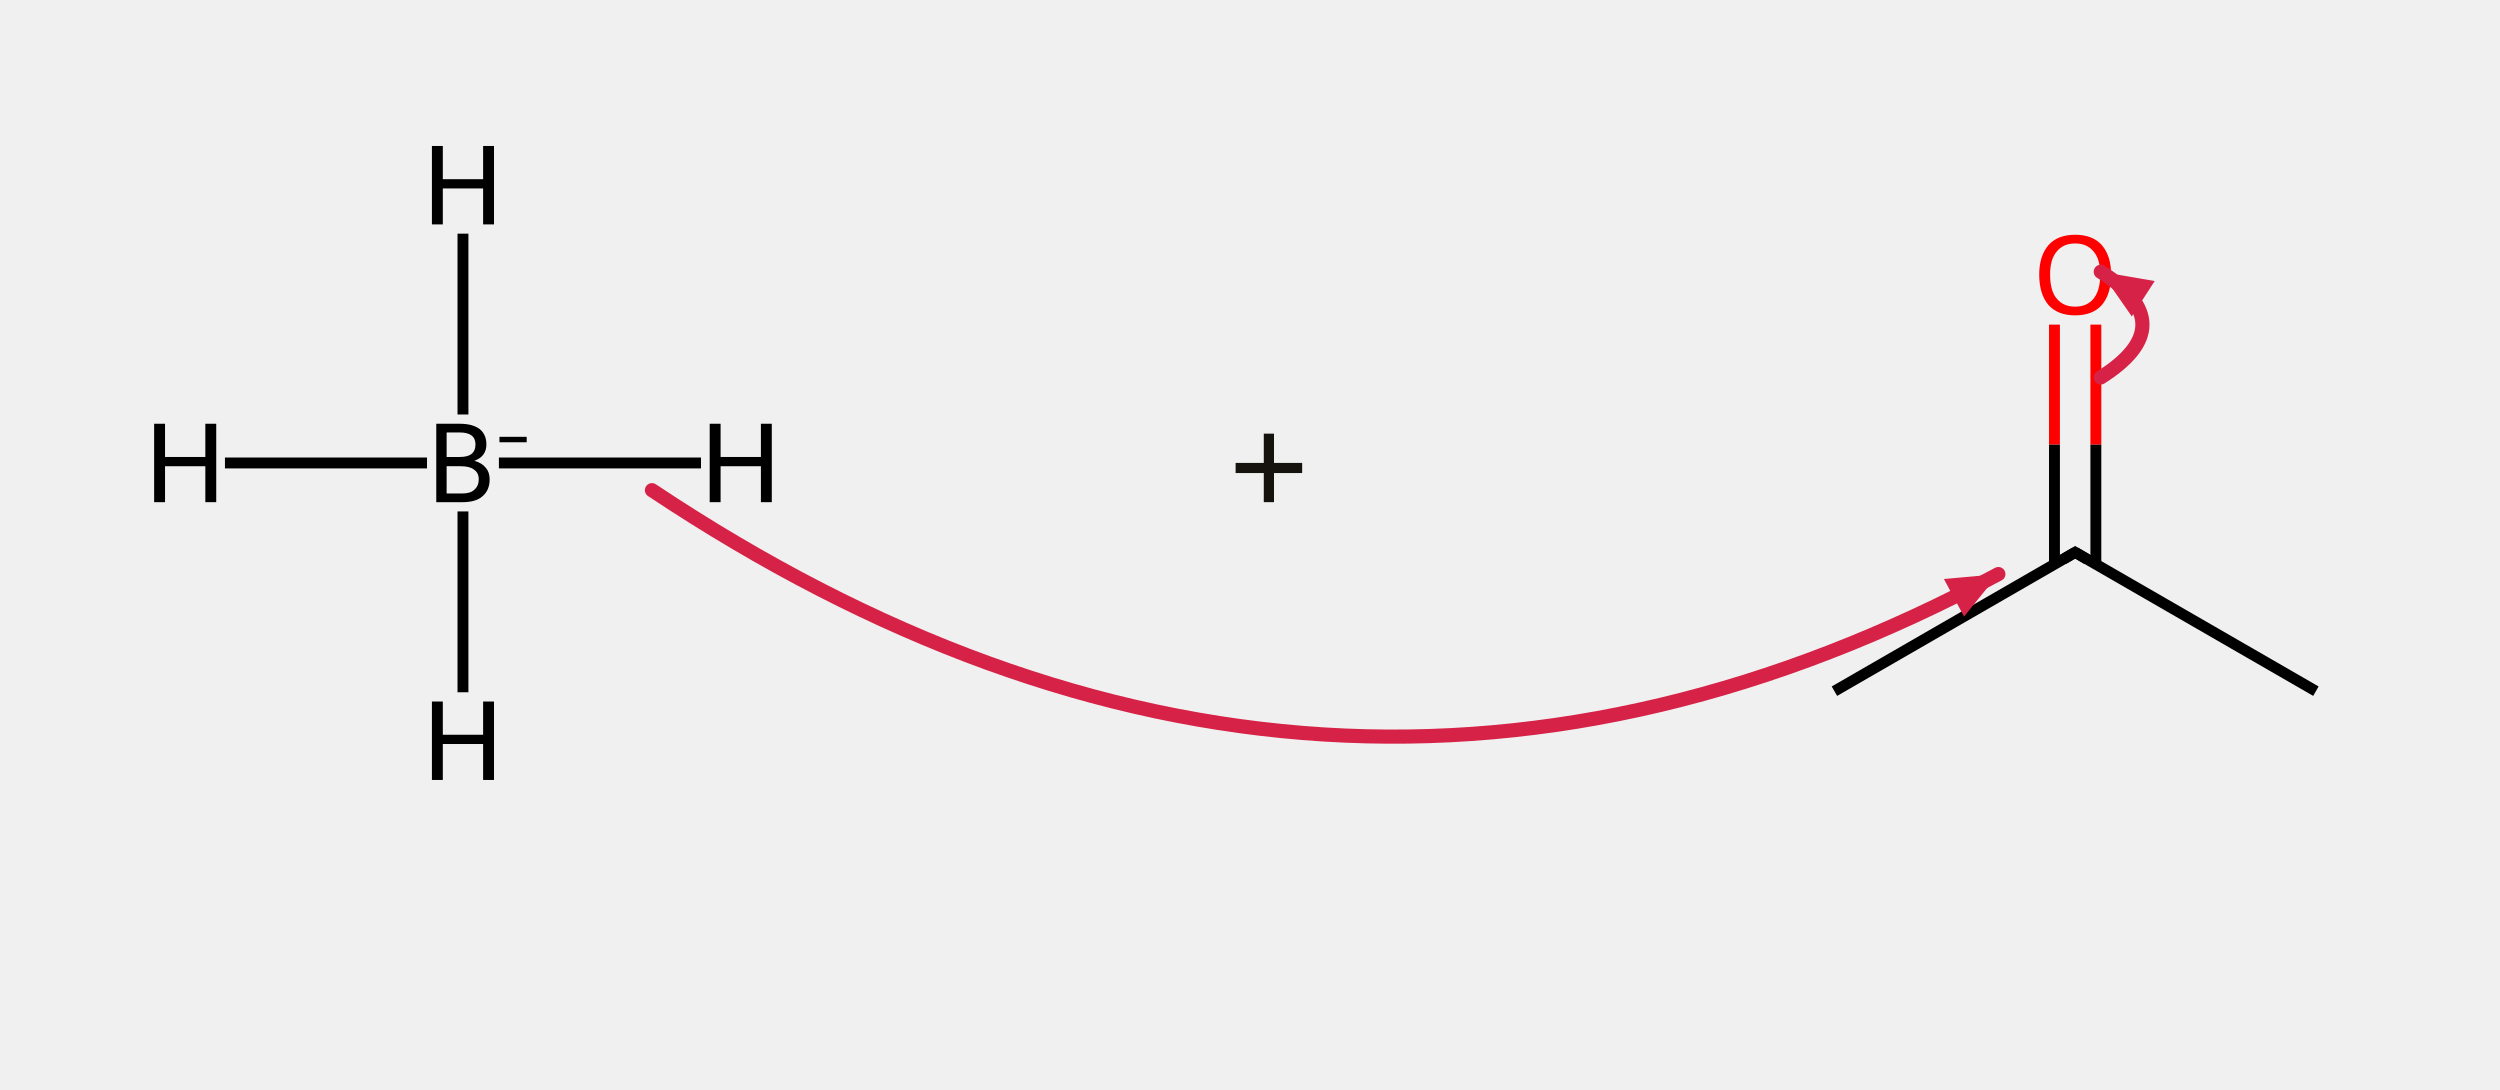
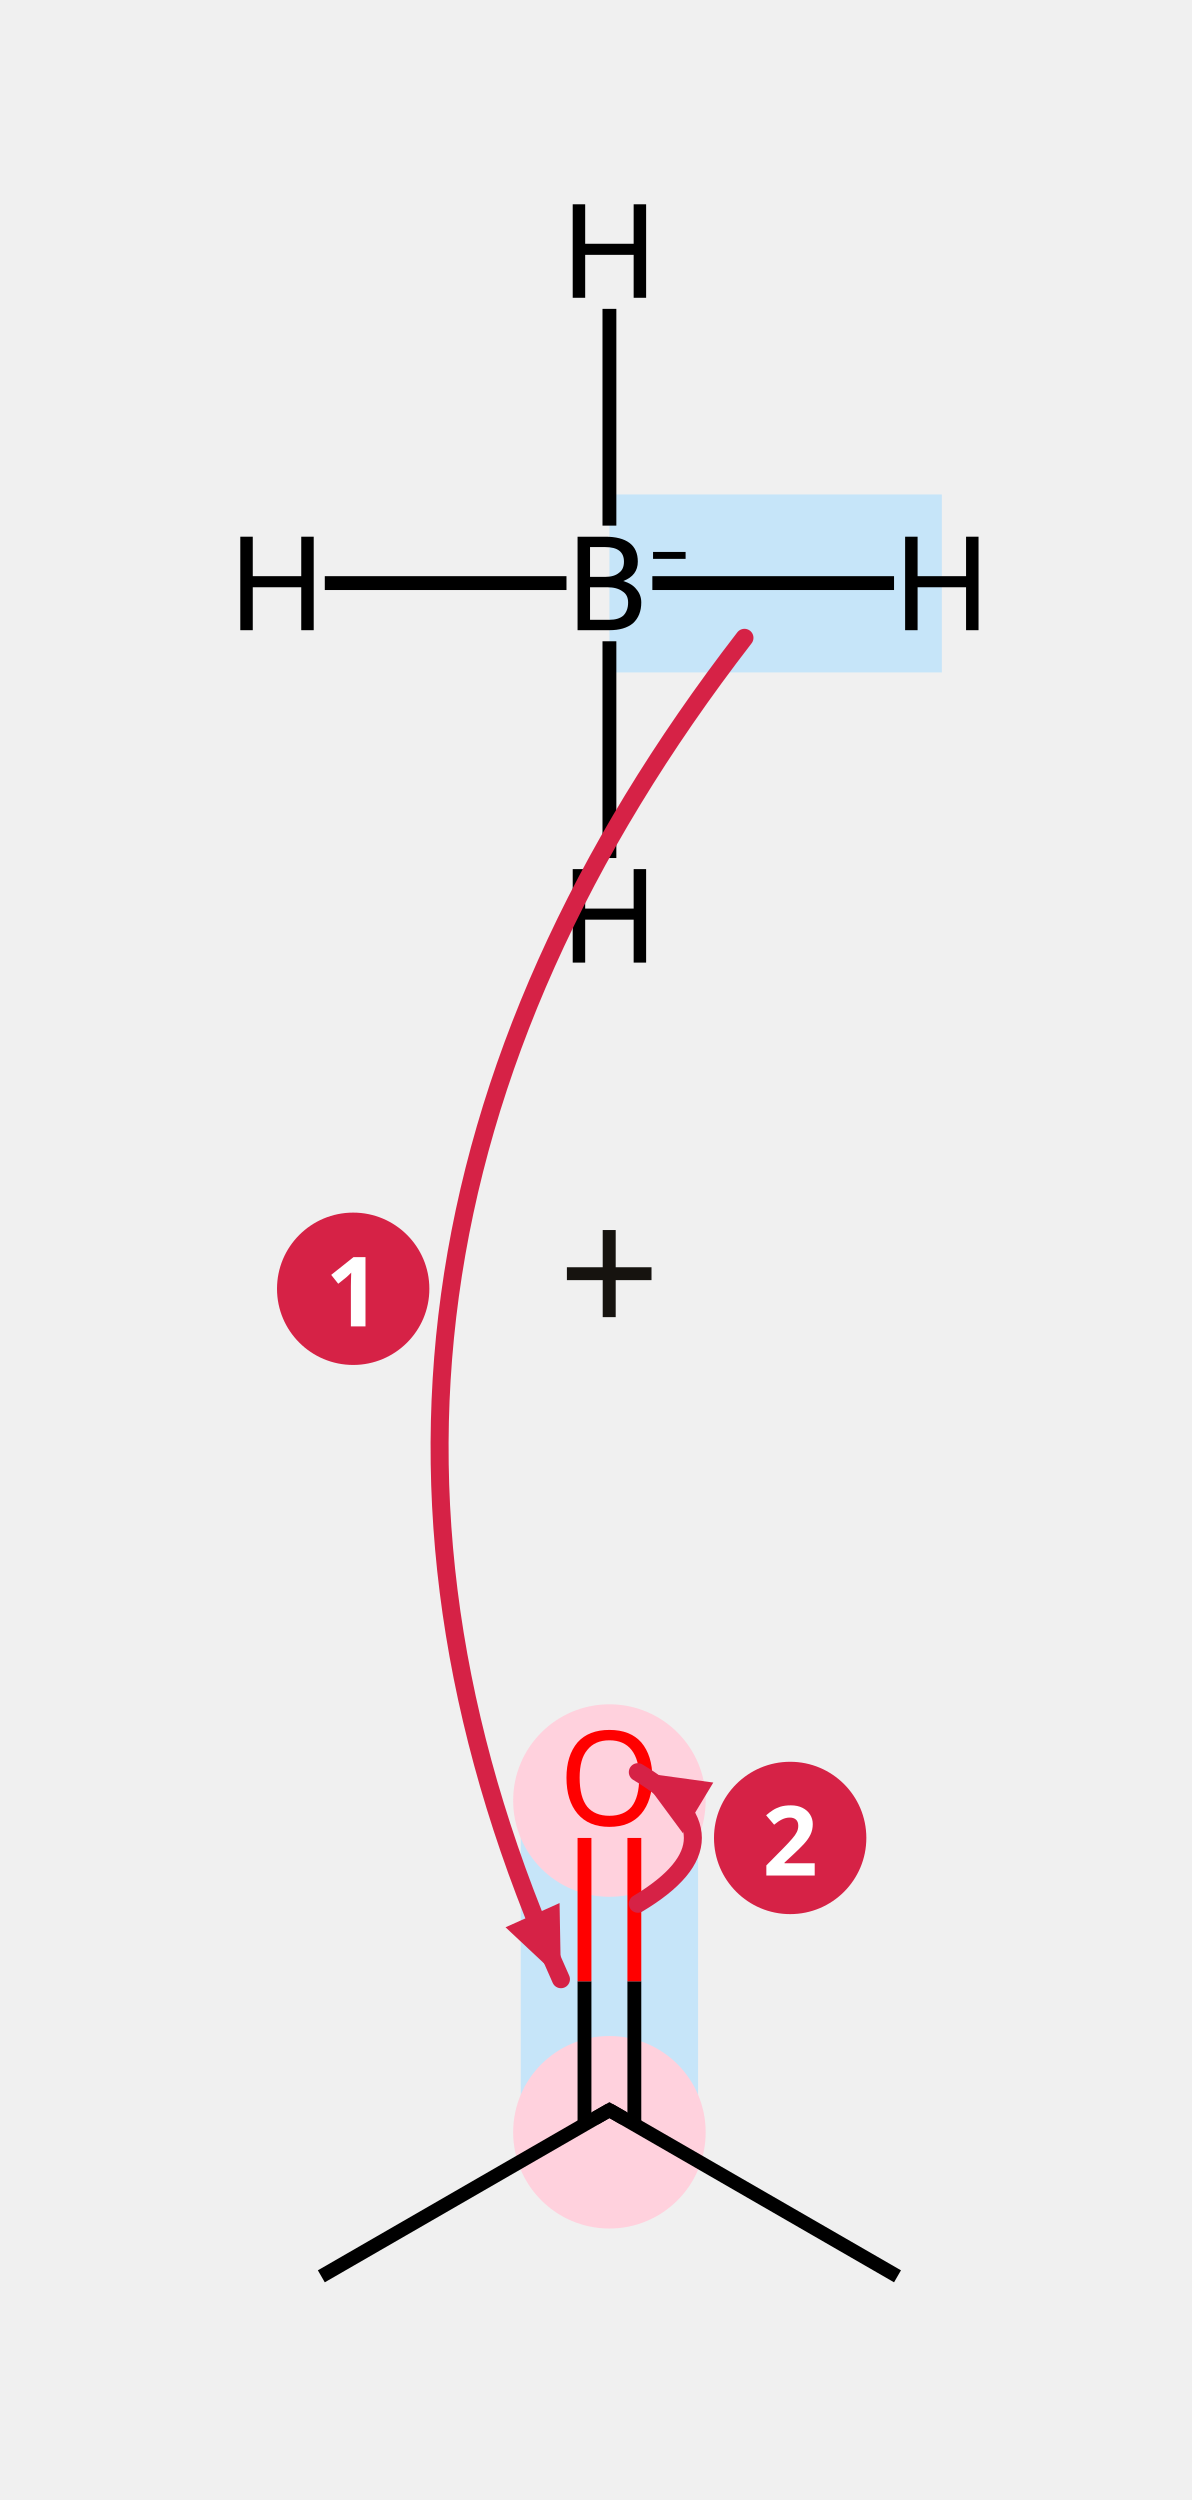
- <svg xmlns="http://www.w3.org/2000/svg" version="1.1" width="459px" height="200px" viewBox="40 30 459 200">
+ <svg xmlns="http://www.w3.org/2000/svg" version="1.1" width="172px" height="361px" viewBox="27 18 172 361">
  <g transform="translate(0, 0)">
-     <path class="bond-0 atom-0 atom-1" d="M 168.7,115.0 L 131.6,115.0" style="fill:none;fill-rule:evenodd;stroke:#000000;stroke-width:2.0px;stroke-linecap:butt;stroke-linejoin:miter;stroke-opacity:1" />
-     <path class="bond-1 atom-1 atom-2" d="M 118.4,115.0 L 81.3,115.0" style="fill:none;fill-rule:evenodd;stroke:#000000;stroke-width:2.0px;stroke-linecap:butt;stroke-linejoin:miter;stroke-opacity:1" />
-     <path class="bond-2 atom-1 atom-3" d="M 125.0,106.1 L 125.0,72.9" style="fill:none;fill-rule:evenodd;stroke:#000000;stroke-width:2.0px;stroke-linecap:butt;stroke-linejoin:miter;stroke-opacity:1" />
-     <path class="bond-3 atom-1 atom-4" d="M 125.0,123.9 L 125.0,157.1" style="fill:none;fill-rule:evenodd;stroke:#000000;stroke-width:2.0px;stroke-linecap:butt;stroke-linejoin:miter;stroke-opacity:1" />
-     <path class="atom-0" d="M 170.3 107.8 L 172.3 107.8 L 172.3 113.9 L 179.7 113.9 L 179.7 107.8 L 181.7 107.8 L 181.7 122.2 L 179.7 122.2 L 179.7 115.6 L 172.3 115.6 L 172.3 122.2 L 170.3 122.2 L 170.3 107.8 " fill="#000000" />
-     <path class="atom-1" d="M 127.1 114.6 Q 128.5 115.0, 129.2 115.9 Q 129.9 116.7, 129.9 118.0 Q 129.9 120.0, 128.6 121.1 Q 127.4 122.2, 124.9 122.2 L 120.1 122.2 L 120.1 107.8 L 124.4 107.8 Q 126.8 107.8, 128.1 108.8 Q 129.3 109.8, 129.3 111.6 Q 129.3 113.8, 127.1 114.6 M 122.0 109.4 L 122.0 113.9 L 124.4 113.9 Q 125.8 113.9, 126.5 113.4 Q 127.3 112.8, 127.3 111.6 Q 127.3 109.4, 124.4 109.4 L 122.0 109.4 M 124.9 120.6 Q 126.4 120.6, 127.1 119.9 Q 127.9 119.2, 127.9 118.0 Q 127.9 116.8, 127.0 116.2 Q 126.2 115.6, 124.6 115.6 L 122.0 115.6 L 122.0 120.6 L 124.9 120.6 " fill="#000000" />
-     <path class="atom-1" d="M 131.7 110.2 L 136.7 110.2 L 136.7 111.2 L 131.7 111.2 L 131.7 110.2 " fill="#000000" />
-     <path class="atom-2" d="M 68.3 107.8 L 70.3 107.8 L 70.3 113.9 L 77.7 113.9 L 77.7 107.8 L 79.7 107.8 L 79.7 122.2 L 77.7 122.2 L 77.7 115.6 L 70.3 115.6 L 70.3 122.2 L 68.3 122.2 L 68.3 107.8 " fill="#000000" />
-     <path class="atom-3" d="M 119.3 56.8 L 121.3 56.8 L 121.3 62.9 L 128.7 62.9 L 128.7 56.8 L 130.7 56.8 L 130.7 71.2 L 128.7 71.2 L 128.7 64.6 L 121.3 64.6 L 121.3 71.2 L 119.3 71.2 L 119.3 56.8 " fill="#000000" />
-     <path class="atom-4" d="M 119.3 158.8 L 121.3 158.8 L 121.3 164.9 L 128.7 164.9 L 128.7 158.8 L 130.7 158.8 L 130.7 173.2 L 128.7 173.2 L 128.7 166.6 L 121.3 166.6 L 121.3 173.2 L 119.3 173.2 L 119.3 158.8 " fill="#000000" />
+     <path class="bond-0 atom-0 atom-1" d="M 115.0,89.4 L 163.0,89.4 L 163.0,115.1 L 115.0,115.1 Z" style="fill:#C6E5F9;fill-rule:evenodd;fill-opacity:1;stroke:#C6E5F9;stroke-width:0.0px;stroke-linecap:butt;stroke-linejoin:miter;stroke-miterlimit:10;stroke-opacity:1;" />
+     <path class="bond-0 atom-0 atom-1" d="M 156.1,102.2 L 121.2,102.2" style="fill:none;fill-rule:evenodd;stroke:#000000;stroke-width:2.0px;stroke-linecap:butt;stroke-linejoin:miter;stroke-opacity:1" />
+     <path class="bond-1 atom-1 atom-2" d="M 108.8,102.2 L 73.9,102.2" style="fill:none;fill-rule:evenodd;stroke:#000000;stroke-width:2.0px;stroke-linecap:butt;stroke-linejoin:miter;stroke-opacity:1" />
+     <path class="bond-2 atom-1 atom-3" d="M 115.0,93.9 L 115.0,62.6" style="fill:none;fill-rule:evenodd;stroke:#000000;stroke-width:2.0px;stroke-linecap:butt;stroke-linejoin:miter;stroke-opacity:1" />
+     <path class="bond-3 atom-1 atom-4" d="M 115.0,110.6 L 115.0,141.9" style="fill:none;fill-rule:evenodd;stroke:#000000;stroke-width:2.0px;stroke-linecap:butt;stroke-linejoin:miter;stroke-opacity:1" />
+     <path class="atom-0" d="M 157.7 95.5 L 159.5 95.5 L 159.5 101.2 L 166.5 101.2 L 166.5 95.5 L 168.3 95.5 L 168.3 109.0 L 166.5 109.0 L 166.5 102.8 L 159.5 102.8 L 159.5 109.0 L 157.7 109.0 L 157.7 95.5 " fill="#000000" />
+     <path class="atom-1" d="M 117.0 101.9 Q 118.3 102.3, 118.9 103.1 Q 119.6 103.9, 119.6 105.0 Q 119.6 106.9, 118.4 108.0 Q 117.2 109.0, 115.0 109.0 L 110.4 109.0 L 110.4 95.5 L 114.4 95.5 Q 116.7 95.5, 117.9 96.4 Q 119.1 97.3, 119.1 99.1 Q 119.1 101.1, 117.0 101.9 M 112.2 97.0 L 112.2 101.3 L 114.4 101.3 Q 115.7 101.3, 116.4 100.7 Q 117.1 100.2, 117.1 99.1 Q 117.1 97.0, 114.4 97.0 L 112.2 97.0 M 115.0 107.5 Q 116.3 107.5, 117.0 106.9 Q 117.7 106.2, 117.7 105.0 Q 117.7 103.9, 116.9 103.4 Q 116.1 102.8, 114.7 102.8 L 112.2 102.8 L 112.2 107.5 L 115.0 107.5 " fill="#000000" />
+     <path class="atom-1" d="M 121.3 97.7 L 126.0 97.7 L 126.0 98.7 L 121.3 98.7 L 121.3 97.7 " fill="#000000" />
+     <path class="atom-2" d="M 61.7 95.5 L 63.5 95.5 L 63.5 101.2 L 70.5 101.2 L 70.5 95.5 L 72.3 95.5 L 72.3 109.0 L 70.5 109.0 L 70.5 102.8 L 63.5 102.8 L 63.5 109.0 L 61.7 109.0 L 61.7 95.5 " fill="#000000" />
+     <path class="atom-3" d="M 109.7 47.5 L 111.5 47.5 L 111.5 53.2 L 118.5 53.2 L 118.5 47.5 L 120.3 47.5 L 120.3 61.0 L 118.5 61.0 L 118.5 54.8 L 111.5 54.8 L 111.5 61.0 L 109.7 61.0 L 109.7 47.5 " fill="#000000" />
+     <path class="atom-4" d="M 109.7 143.5 L 111.5 143.5 L 111.5 149.2 L 118.5 149.2 L 118.5 143.5 L 120.3 143.5 L 120.3 157.0 L 118.5 157.0 L 118.5 150.8 L 111.5 150.8 L 111.5 157.0 L 109.7 157.0 L 109.7 143.5 " fill="#000000" />
  </g>
-   <g transform="translate(296, 0)">
-     <path class="bond-0 atom-0 atom-1" d="M 80.8,156.9 L 125.0,131.4" style="fill:none;fill-rule:evenodd;stroke:#000000;stroke-width:2.0px;stroke-linecap:butt;stroke-linejoin:miter;stroke-opacity:1" />
-     <path class="bond-1 atom-1 atom-2" d="M 128.8,133.6 L 128.8,111.6" style="fill:none;fill-rule:evenodd;stroke:#000000;stroke-width:2.0px;stroke-linecap:butt;stroke-linejoin:miter;stroke-opacity:1" />
-     <path class="bond-1 atom-1 atom-2" d="M 128.8,111.6 L 128.8,89.6" style="fill:none;fill-rule:evenodd;stroke:#FF0000;stroke-width:2.0px;stroke-linecap:butt;stroke-linejoin:miter;stroke-opacity:1" />
-     <path class="bond-1 atom-1 atom-2" d="M 121.2,133.6 L 121.2,111.6" style="fill:none;fill-rule:evenodd;stroke:#000000;stroke-width:2.0px;stroke-linecap:butt;stroke-linejoin:miter;stroke-opacity:1" />
-     <path class="bond-1 atom-1 atom-2" d="M 121.2,111.6 L 121.2,89.6" style="fill:none;fill-rule:evenodd;stroke:#FF0000;stroke-width:2.0px;stroke-linecap:butt;stroke-linejoin:miter;stroke-opacity:1" />
-     <path class="bond-2 atom-1 atom-3" d="M 125.0,131.4 L 169.2,156.9" style="fill:none;fill-rule:evenodd;stroke:#000000;stroke-width:2.0px;stroke-linecap:butt;stroke-linejoin:miter;stroke-opacity:1" />
-     <path d="M 122.8,132.7 L 125.0,131.4 L 127.2,132.7" style="fill:none;stroke:#000000;stroke-width:2.0px;stroke-linecap:butt;stroke-linejoin:miter;stroke-miterlimit:10;stroke-opacity:1;" />
-     <path class="atom-2" d="M 118.4 80.4 Q 118.4 77.0, 120.1 75.0 Q 121.8 73.1, 125.0 73.1 Q 128.2 73.1, 129.9 75.0 Q 131.6 77.0, 131.6 80.4 Q 131.6 84.0, 129.9 86.0 Q 128.2 87.9, 125.0 87.9 Q 121.8 87.9, 120.1 86.0 Q 118.4 84.0, 118.4 80.4 M 125.0 86.3 Q 127.2 86.3, 128.4 84.8 Q 129.6 83.3, 129.6 80.4 Q 129.6 77.6, 128.4 76.2 Q 127.2 74.7, 125.0 74.7 Q 122.8 74.7, 121.6 76.2 Q 120.4 77.6, 120.4 80.4 Q 120.4 83.4, 121.6 84.8 Q 122.8 86.3, 125.0 86.3 " fill="#FF0000" />
+   <g transform="translate(0, 205)">
+     <path class="bond-1 atom-1 atom-2" d="M 102.2,69.7 L 127.8,69.7 L 127.8,117.7 L 102.2,117.7 Z" style="fill:#C6E5F9;fill-rule:evenodd;fill-opacity:1;stroke:#C6E5F9;stroke-width:0.0px;stroke-linecap:butt;stroke-linejoin:miter;stroke-miterlimit:10;stroke-opacity:1;" />
+     <ellipse cx="115.0" cy="120.9" rx="13.4" ry="13.4" class="atom-1" style="fill:#FFD1DD;fill-rule:evenodd;stroke:#FFD1DD;stroke-width:1.0px;stroke-linecap:butt;stroke-linejoin:miter;stroke-opacity:1" />
+     <ellipse cx="115.0" cy="73.0" rx="13.4" ry="13.4" class="atom-2" style="fill:#FFD1DD;fill-rule:evenodd;stroke:#FFD1DD;stroke-width:1.0px;stroke-linecap:butt;stroke-linejoin:miter;stroke-opacity:1" />
+     <path class="bond-0 atom-0 atom-1" d="M 73.4,141.7 L 115.0,117.7" style="fill:none;fill-rule:evenodd;stroke:#000000;stroke-width:2.0px;stroke-linecap:butt;stroke-linejoin:miter;stroke-opacity:1" />
+     <path class="bond-1 atom-1 atom-2" d="M 118.6,119.8 L 118.6,99.1" style="fill:none;fill-rule:evenodd;stroke:#000000;stroke-width:2.0px;stroke-linecap:butt;stroke-linejoin:miter;stroke-opacity:1" />
+     <path class="bond-1 atom-1 atom-2" d="M 118.6,99.1 L 118.6,78.4" style="fill:none;fill-rule:evenodd;stroke:#FF0000;stroke-width:2.0px;stroke-linecap:butt;stroke-linejoin:miter;stroke-opacity:1" />
+     <path class="bond-1 atom-1 atom-2" d="M 111.4,119.8 L 111.4,99.1" style="fill:none;fill-rule:evenodd;stroke:#000000;stroke-width:2.0px;stroke-linecap:butt;stroke-linejoin:miter;stroke-opacity:1" />
+     <path class="bond-1 atom-1 atom-2" d="M 111.4,99.1 L 111.4,78.4" style="fill:none;fill-rule:evenodd;stroke:#FF0000;stroke-width:2.0px;stroke-linecap:butt;stroke-linejoin:miter;stroke-opacity:1" />
+     <path class="bond-2 atom-1 atom-3" d="M 115.0,117.7 L 156.6,141.7" style="fill:none;fill-rule:evenodd;stroke:#000000;stroke-width:2.0px;stroke-linecap:butt;stroke-linejoin:miter;stroke-opacity:1" />
+     <path d="M 112.9,118.9 L 115.0,117.7 L 117.1,118.9" style="fill:none;stroke:#000000;stroke-width:2.0px;stroke-linecap:butt;stroke-linejoin:miter;stroke-miterlimit:10;stroke-opacity:1;" />
+     <path class="atom-2" d="M 108.8 69.7 Q 108.8 66.5, 110.4 64.6 Q 112.0 62.8, 115.0 62.8 Q 118.0 62.8, 119.6 64.6 Q 121.2 66.5, 121.2 69.7 Q 121.2 73.0, 119.6 74.9 Q 118.0 76.8, 115.0 76.8 Q 112.0 76.8, 110.4 74.9 Q 108.8 73.0, 108.8 69.7 M 115.0 75.2 Q 117.1 75.2, 118.2 73.9 Q 119.3 72.5, 119.3 69.7 Q 119.3 67.1, 118.2 65.7 Q 117.1 64.3, 115.0 64.3 Q 112.9 64.3, 111.8 65.7 Q 110.7 67.0, 110.7 69.7 Q 110.7 72.5, 111.8 73.9 Q 112.9 75.2, 115.0 75.2 " fill="#FF0000" />
  </g>
-   <text x="273" y="115" text-anchor="middle" dominant-baseline="central" font-family="Karla, sans-serif" font-size="26" fill="#16130F">+</text>
-   <path d="M 159.7,120.0 Q 282.8,202.0 406.9,135.4" fill="none" stroke="#D62246" stroke-width="2.6" stroke-linecap="round" />
-   <polygon points="406.9,135.4 400.6,143.2 396.9,136.3" fill="#D62246" />
-   <path d="M 425.7,99.3 Q 441.0,89.6 425.7,79.9" fill="none" stroke="#D62246" stroke-width="2.6" stroke-linecap="round" />
-   <polygon points="425.7,79.9 435.6,81.6 431.4,88.1" fill="#D62246" />
+   <text x="115" y="201" text-anchor="middle" dominant-baseline="central" font-family="Karla, sans-serif" font-size="26" fill="#16130F">+</text>
+   <path d="M 134.5,110.1 Q 62.7,203.1 108.0,303.8" fill="none" stroke="#D62246" stroke-width="2.6" stroke-linecap="round" />
+   <polygon points="108.0,303.8 100.0,296.3 107.8,292.8" fill="#D62246" />
+   <circle cx="78.0" cy="204.1" r="11" fill="#D62246" />
+   <text x="78.0" y="204.1" text-anchor="middle" dominant-baseline="central" font-family="Karla, sans-serif" font-size="14" font-weight="700" fill="#FFFFFF">1</text>
+   <path d="M 119.1,292.9 Q 135.0,283.4 119.1,273.9" fill="none" stroke="#D62246" stroke-width="2.6" stroke-linecap="round" />
+   <polygon points="119.1,273.9 130.0,275.4 125.6,282.7" fill="#D62246" />
+   <circle cx="141.1" cy="283.4" r="11" fill="#D62246" />
+   <text x="141.1" y="283.4" text-anchor="middle" dominant-baseline="central" font-family="Karla, sans-serif" font-size="14" font-weight="700" fill="#FFFFFF">2</text>
</svg>
